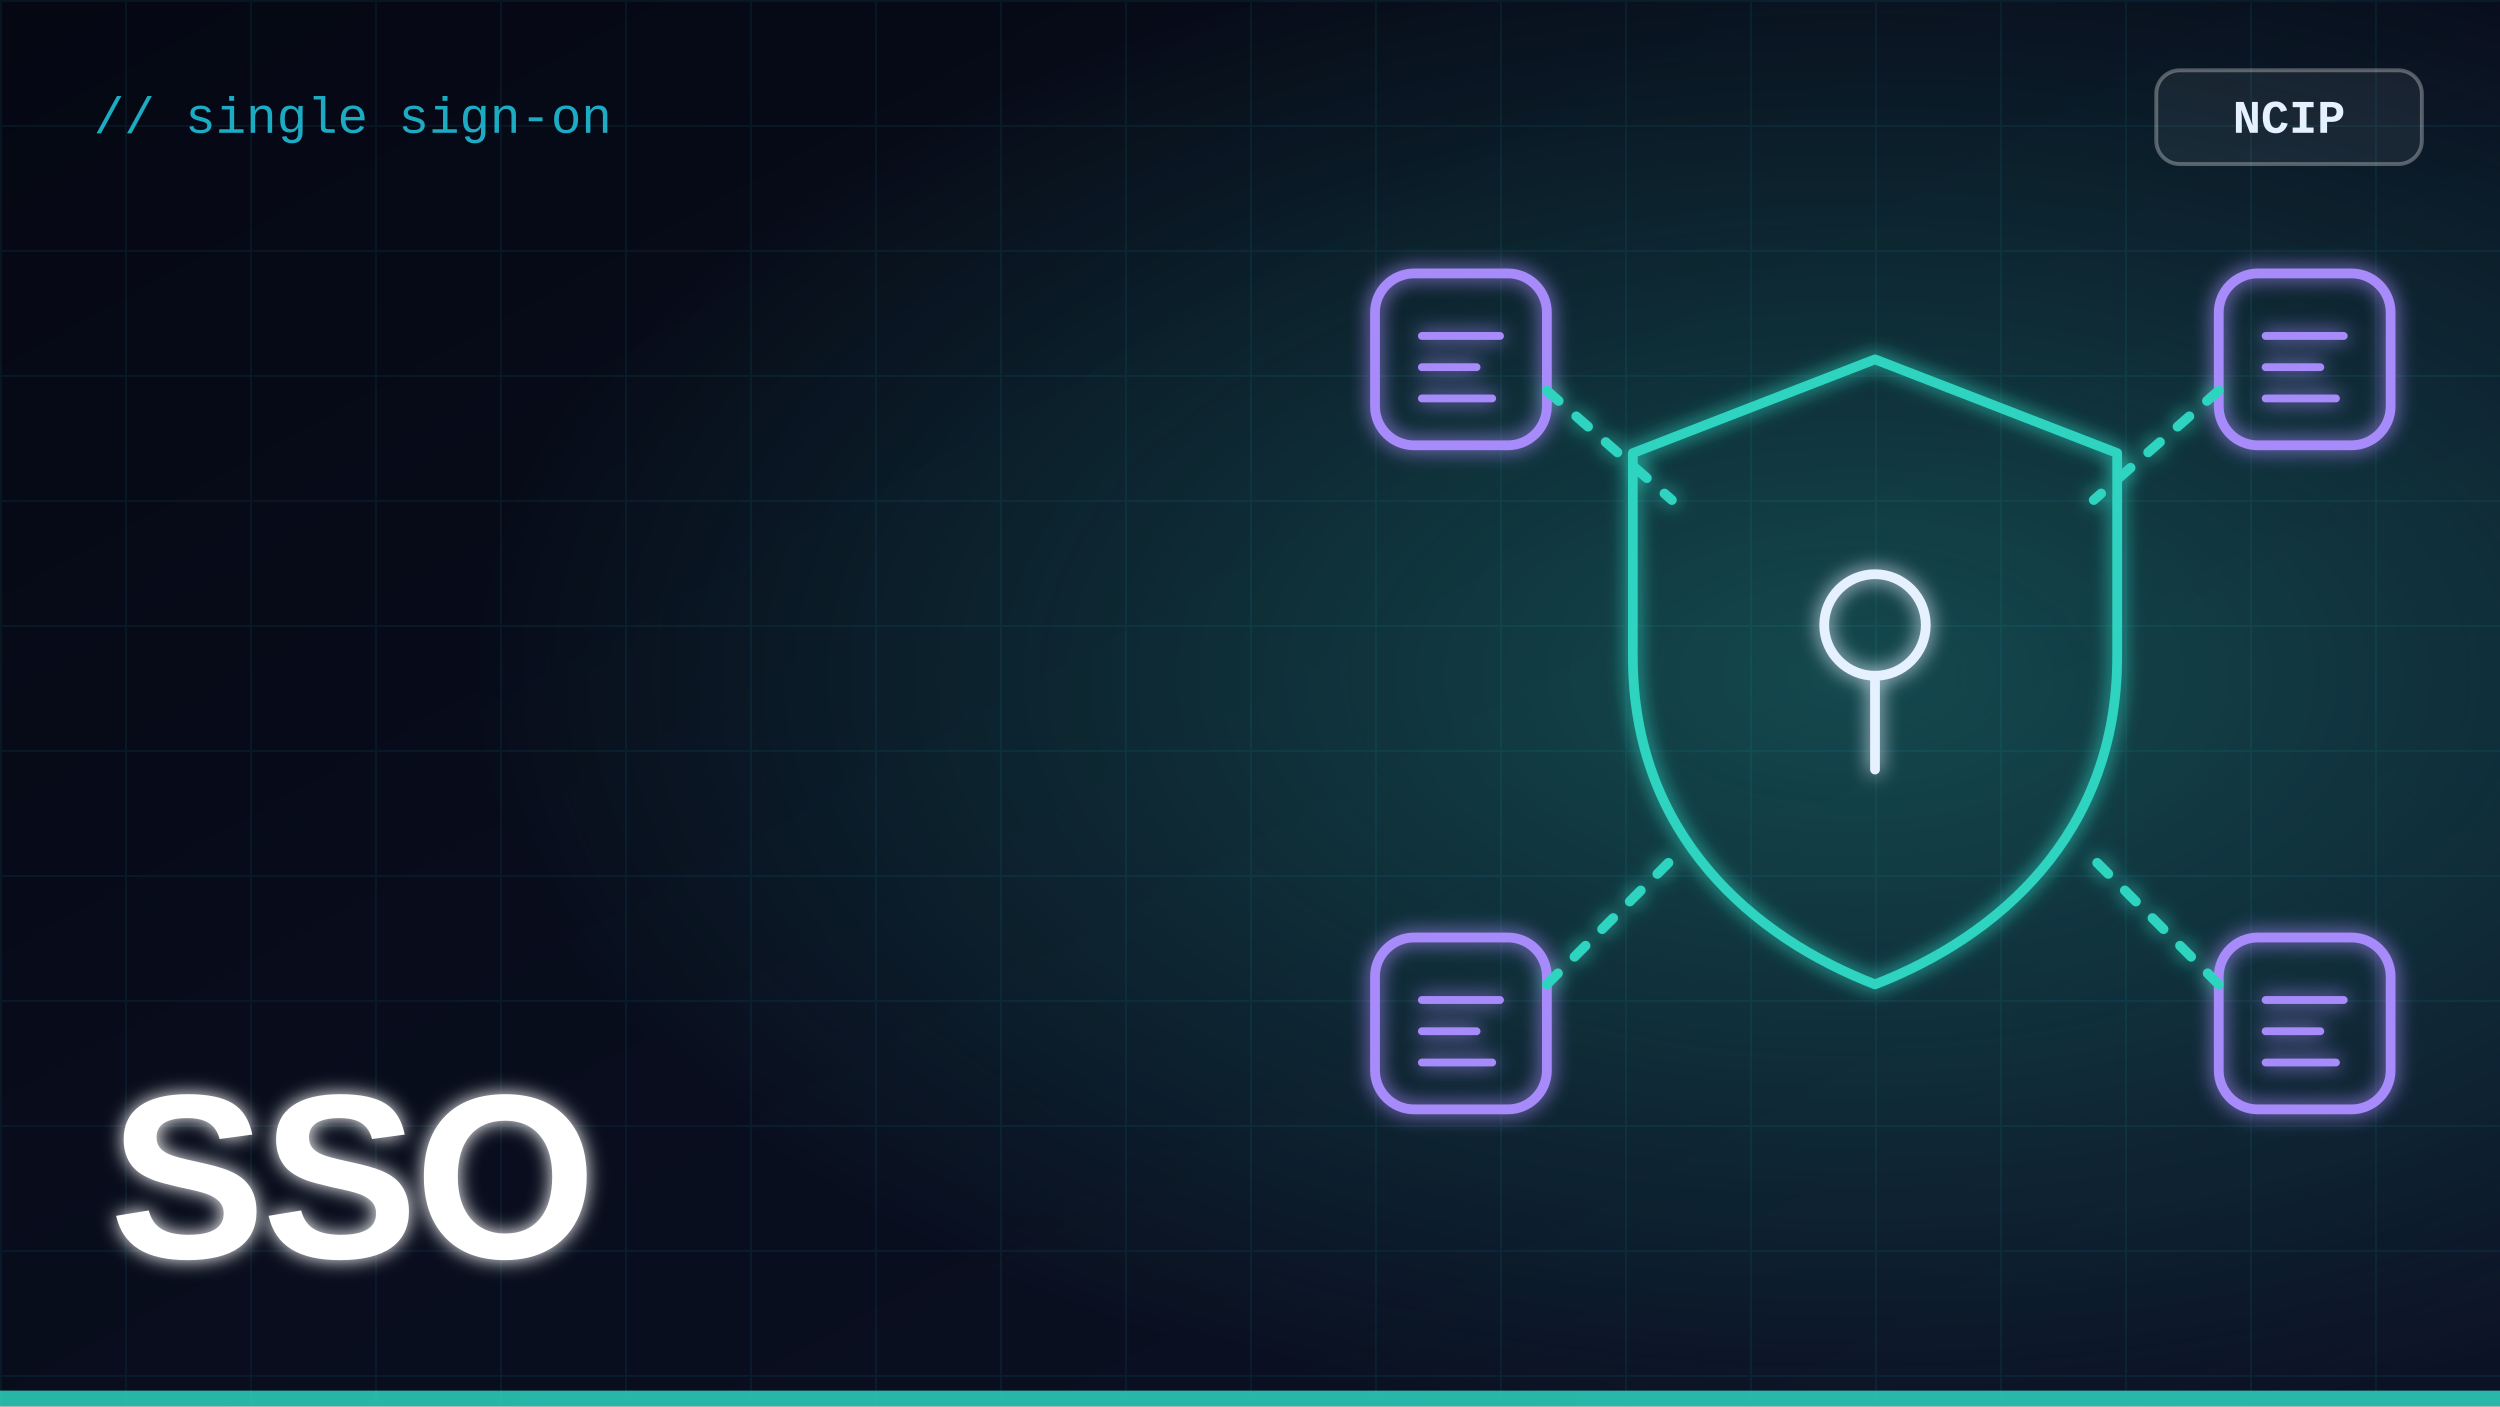
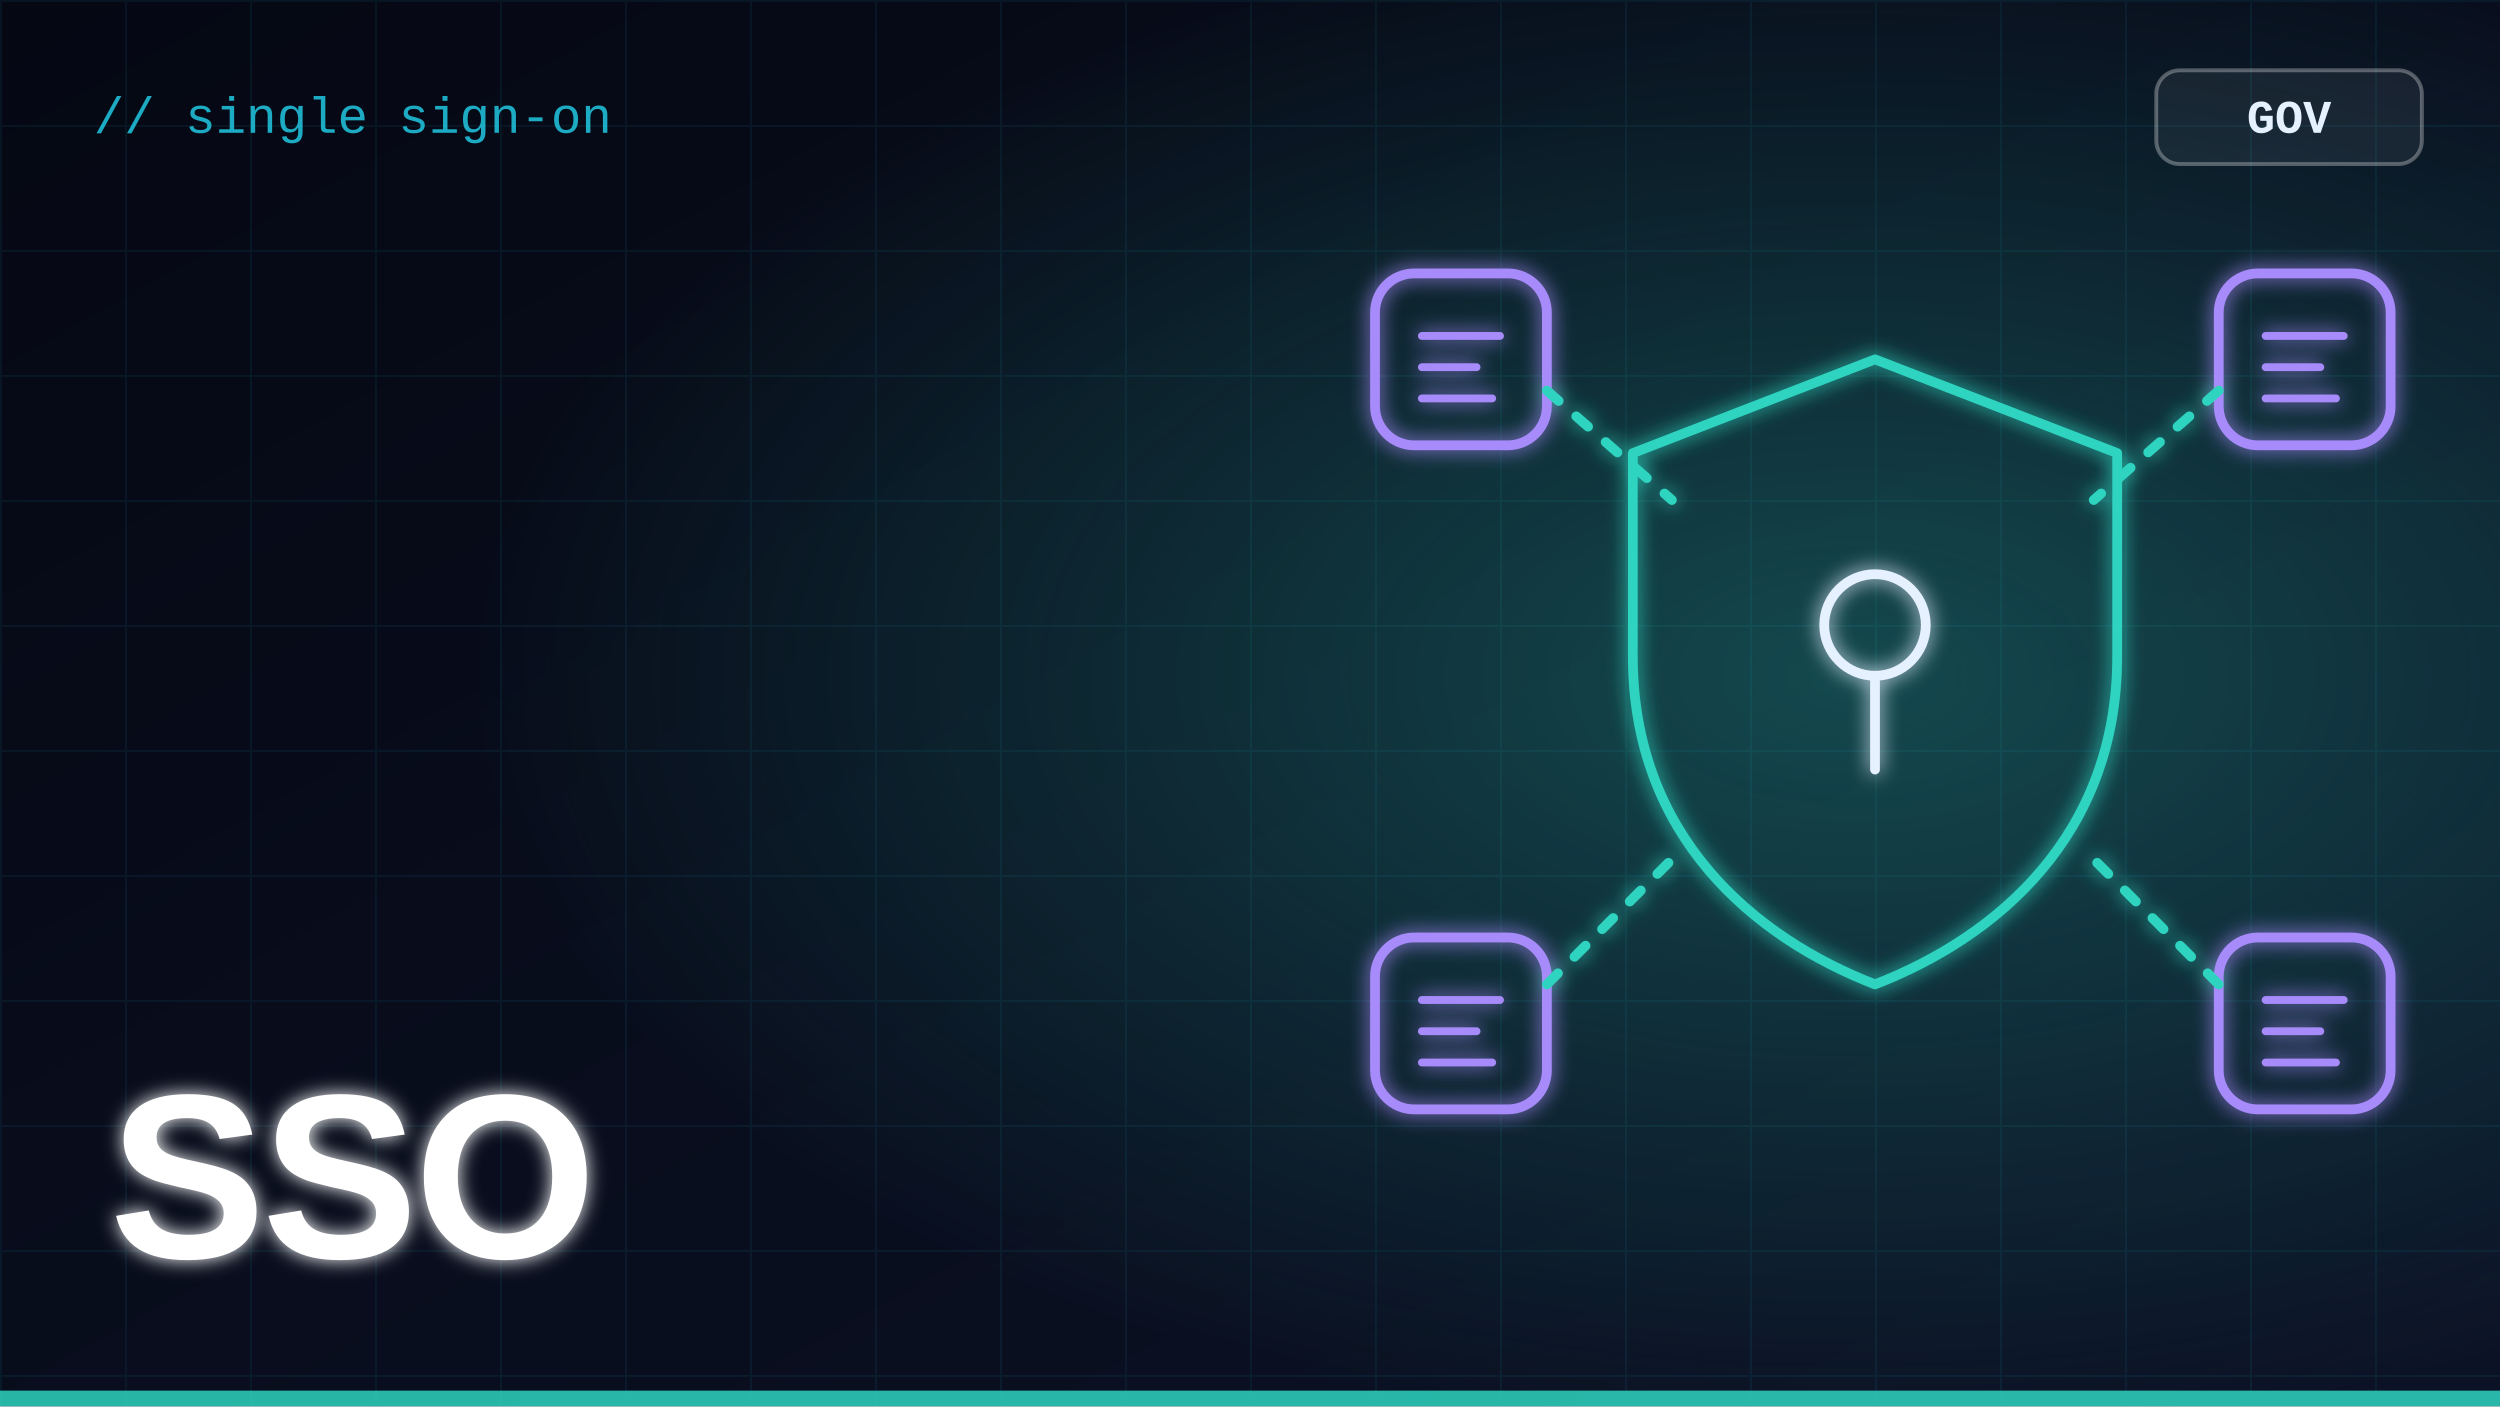
<svg xmlns="http://www.w3.org/2000/svg" viewBox="0 0 640 360" width="640" height="360">
  <defs>
    <linearGradient id="bg" x1="0" y1="0" x2="1" y2="1">
      <stop offset="0" stop-color="#050813" />
      <stop offset="1" stop-color="#0c1226" />
    </linearGradient>
    <radialGradient id="glow" cx="0.74" cy="0.48" r="0.55">
      <stop offset="0" stop-color="#2dd4bf" stop-opacity="0.30" />
      <stop offset="1" stop-color="#2dd4bf" stop-opacity="0" />
    </radialGradient>
    <pattern id="grid" width="32" height="32" patternUnits="userSpaceOnUse">
      <path d="M32 0H0V32" fill="none" stroke="#22d3ee" stroke-opacity="0.07" />
    </pattern>
    <filter id="neon" x="-30%" y="-30%" width="160%" height="160%">
      <feGaussianBlur stdDeviation="2.4" result="b" />
      <feMerge>
        <feMergeNode in="b" />
        <feMergeNode in="SourceGraphic" />
      </feMerge>
    </filter>
  </defs>
  <rect width="640" height="360" fill="url(#bg)" />
  <rect width="640" height="360" fill="url(#grid)" />
  <rect width="640" height="360" fill="url(#glow)" />
  <g filter="url(#neon)" fill="none" stroke-width="2.5" stroke-linecap="round" stroke-linejoin="round">
    <path d="M480 92l62 24v52c0 46-31 72-62 84-31-12-62-38-62-84v-52z" stroke="#2dd4bf" />
    <circle cx="480" cy="160" r="13" stroke="#e6f1ff" />
    <path d="M480 173v24" stroke="#e6f1ff" />
    <rect x="352" y="70" width="44" height="44" rx="10" stroke="#a78bfa" />
    <path d="M364 86h20M364 94h14M364 102h18" stroke="#a78bfa" stroke-width="2" />
    <rect x="352" y="240" width="44" height="44" rx="10" stroke="#a78bfa" />
    <path d="M364 256h20M364 264h14M364 272h18" stroke="#a78bfa" stroke-width="2" />
    <rect x="568" y="70" width="44" height="44" rx="10" stroke="#a78bfa" />
    <path d="M580 86h20M580 94h14M580 102h18" stroke="#a78bfa" stroke-width="2" />
    <rect x="568" y="240" width="44" height="44" rx="10" stroke="#a78bfa" />
    <path d="M580 256h20M580 264h14M580 272h18" stroke="#a78bfa" stroke-width="2" />
    <path d="M396 100L428 128M396 252L428 220M568 100L536 128M568 252L536 220" stroke="#2dd4bf" stroke-dasharray="4 6" />
  </g>
  <text x="24" y="34" font-family="Consolas,'Courier New',monospace" font-size="13" font-weight="400" fill="#22d3ee" fill-opacity="0.8" text-anchor="start">// single sign-on</text>
  <rect x="552" y="18" width="68" height="24" rx="6" fill="#ffffff" fill-opacity=".06" stroke="#ffffff" stroke-opacity=".3" />
-   <text x="586" y="34" font-family="Consolas,'Courier New',monospace" font-size="12" font-weight="700" fill="#e6f1ff" fill-opacity="1" text-anchor="middle">NCIP</text>
+   <text x="586" y="34" font-family="Consolas,'Courier New',monospace" font-size="12" font-weight="700" fill="#e6f1ff" fill-opacity="1" text-anchor="middle">GOV</text>
  <text x="28" y="322" font-family="'Segoe UI','Helvetica Neue',Arial,sans-serif" font-size="60" font-weight="800" fill="#ffffff" filter="url(#neon)" letter-spacing="-1">SSO</text>
  <rect x="0" y="356" width="640" height="4" fill="#2dd4bf" fill-opacity="0.85" />
</svg>
